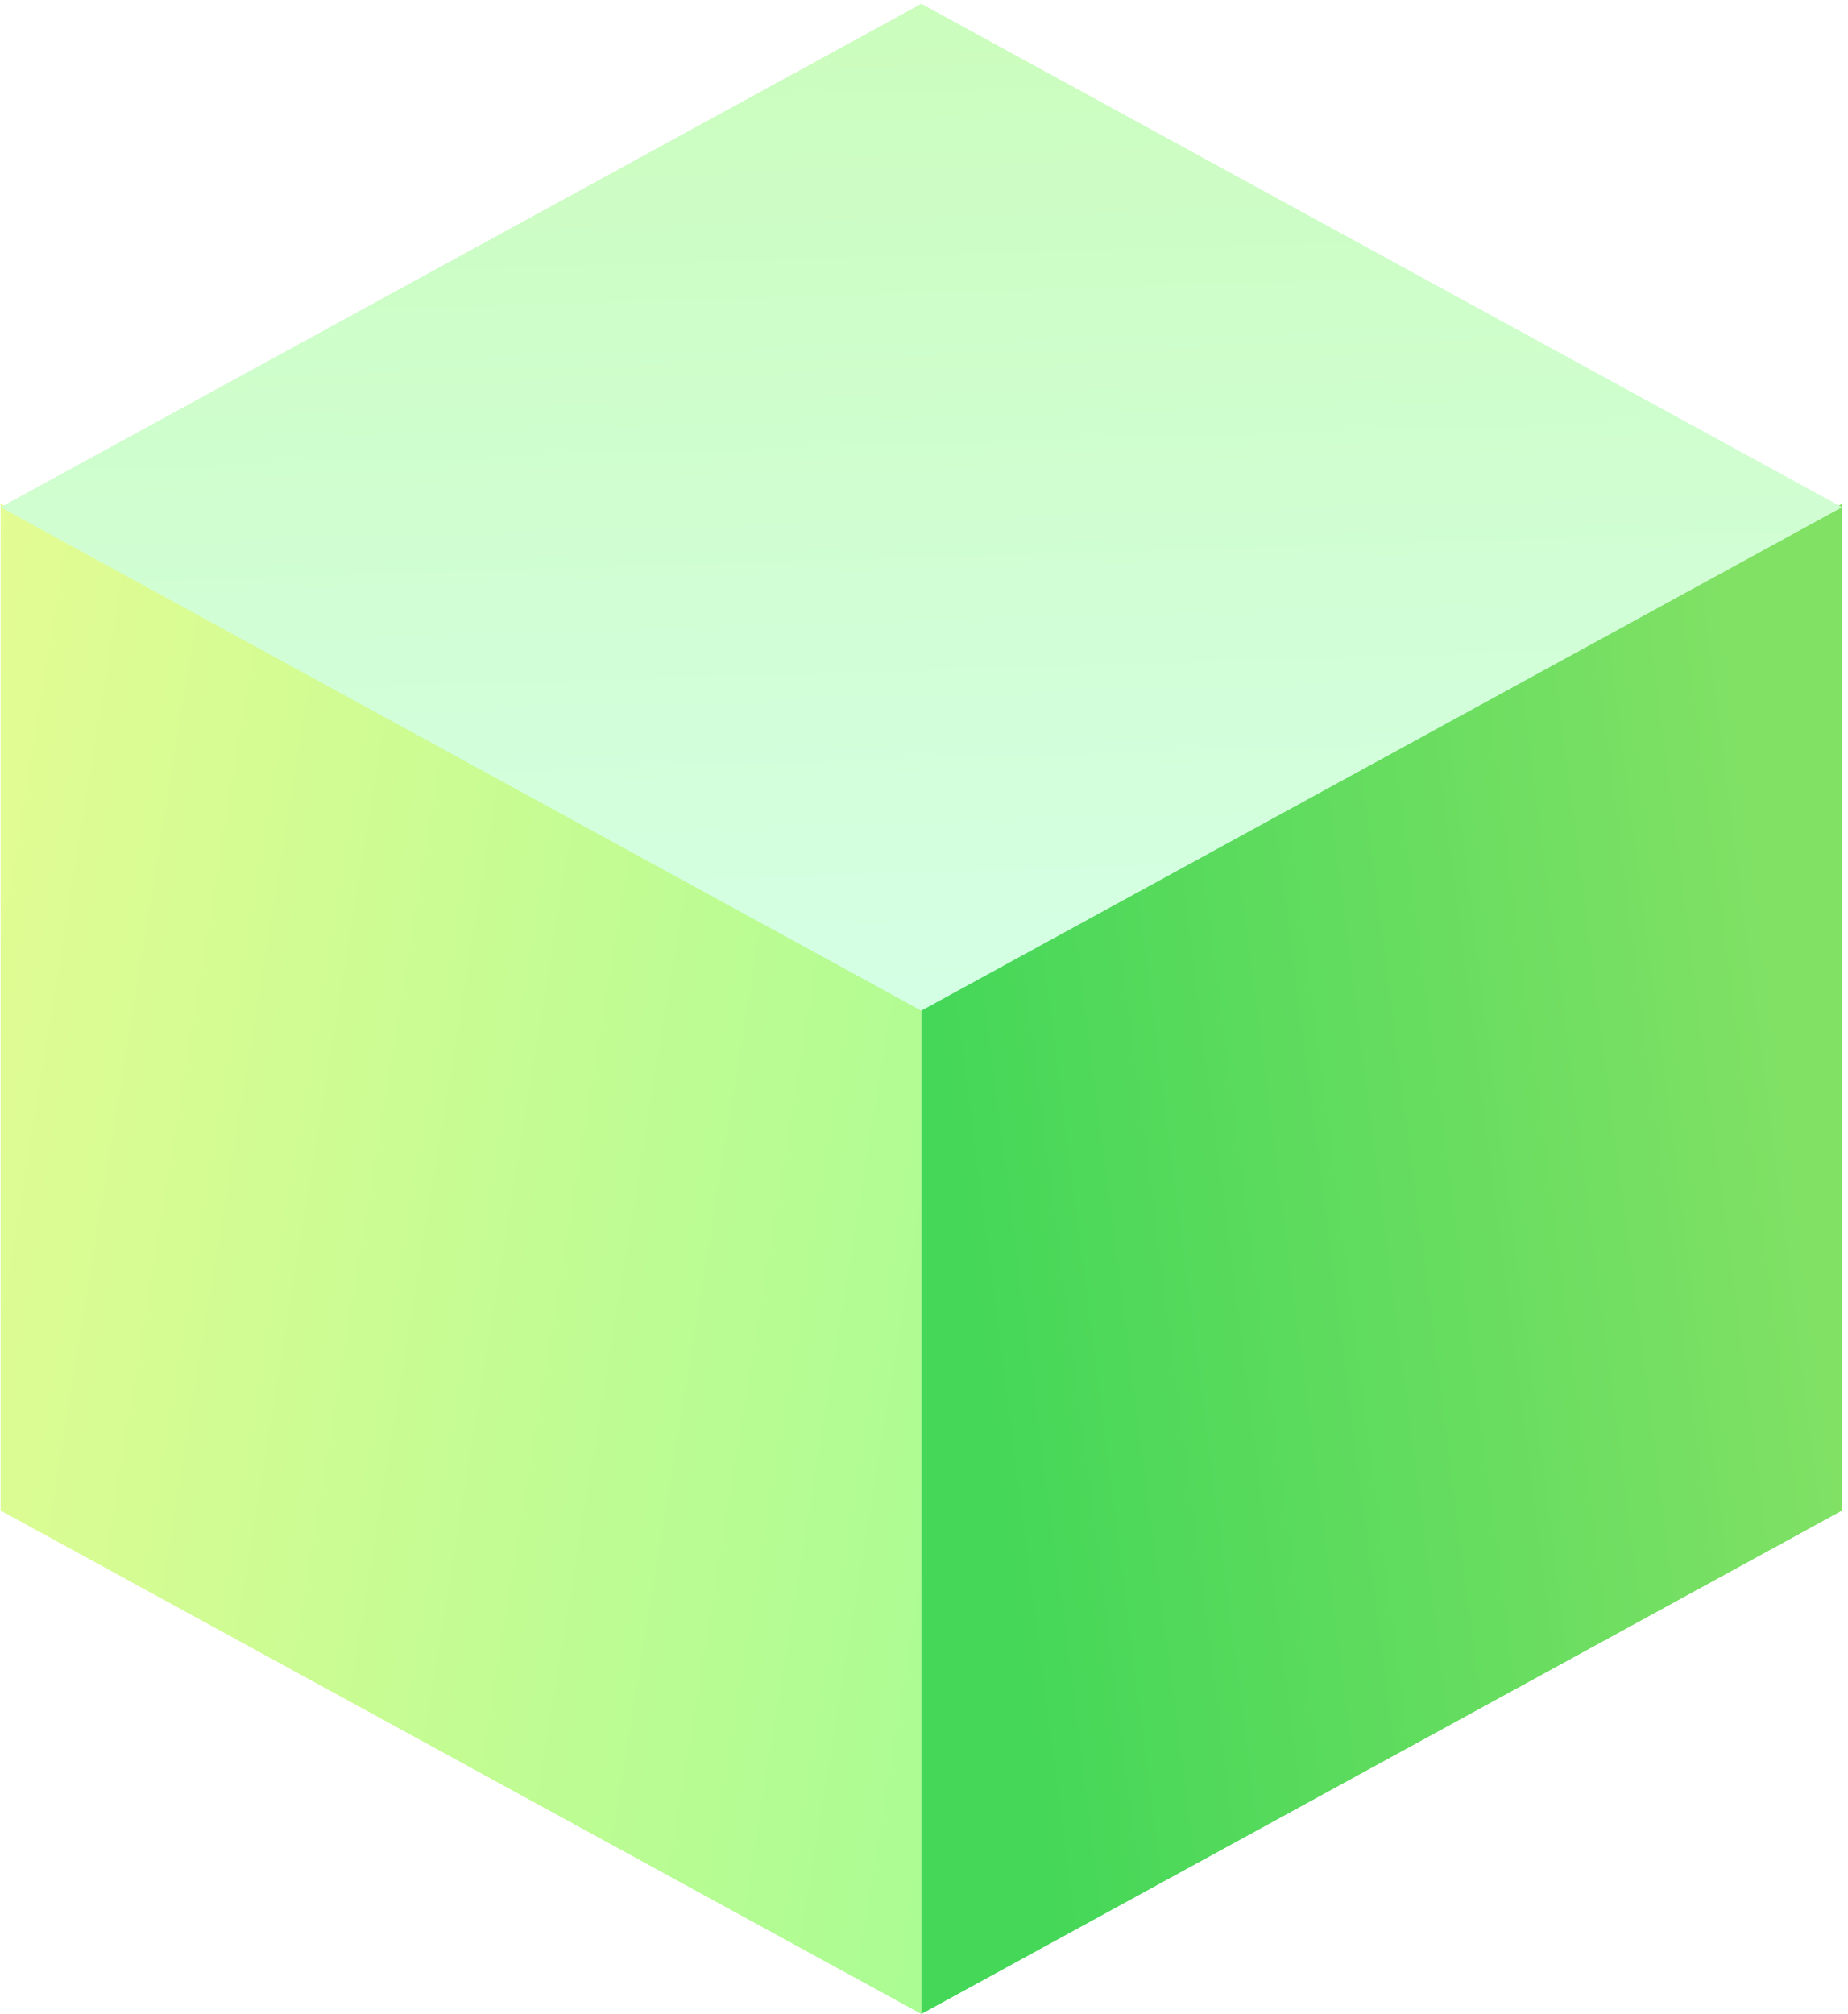
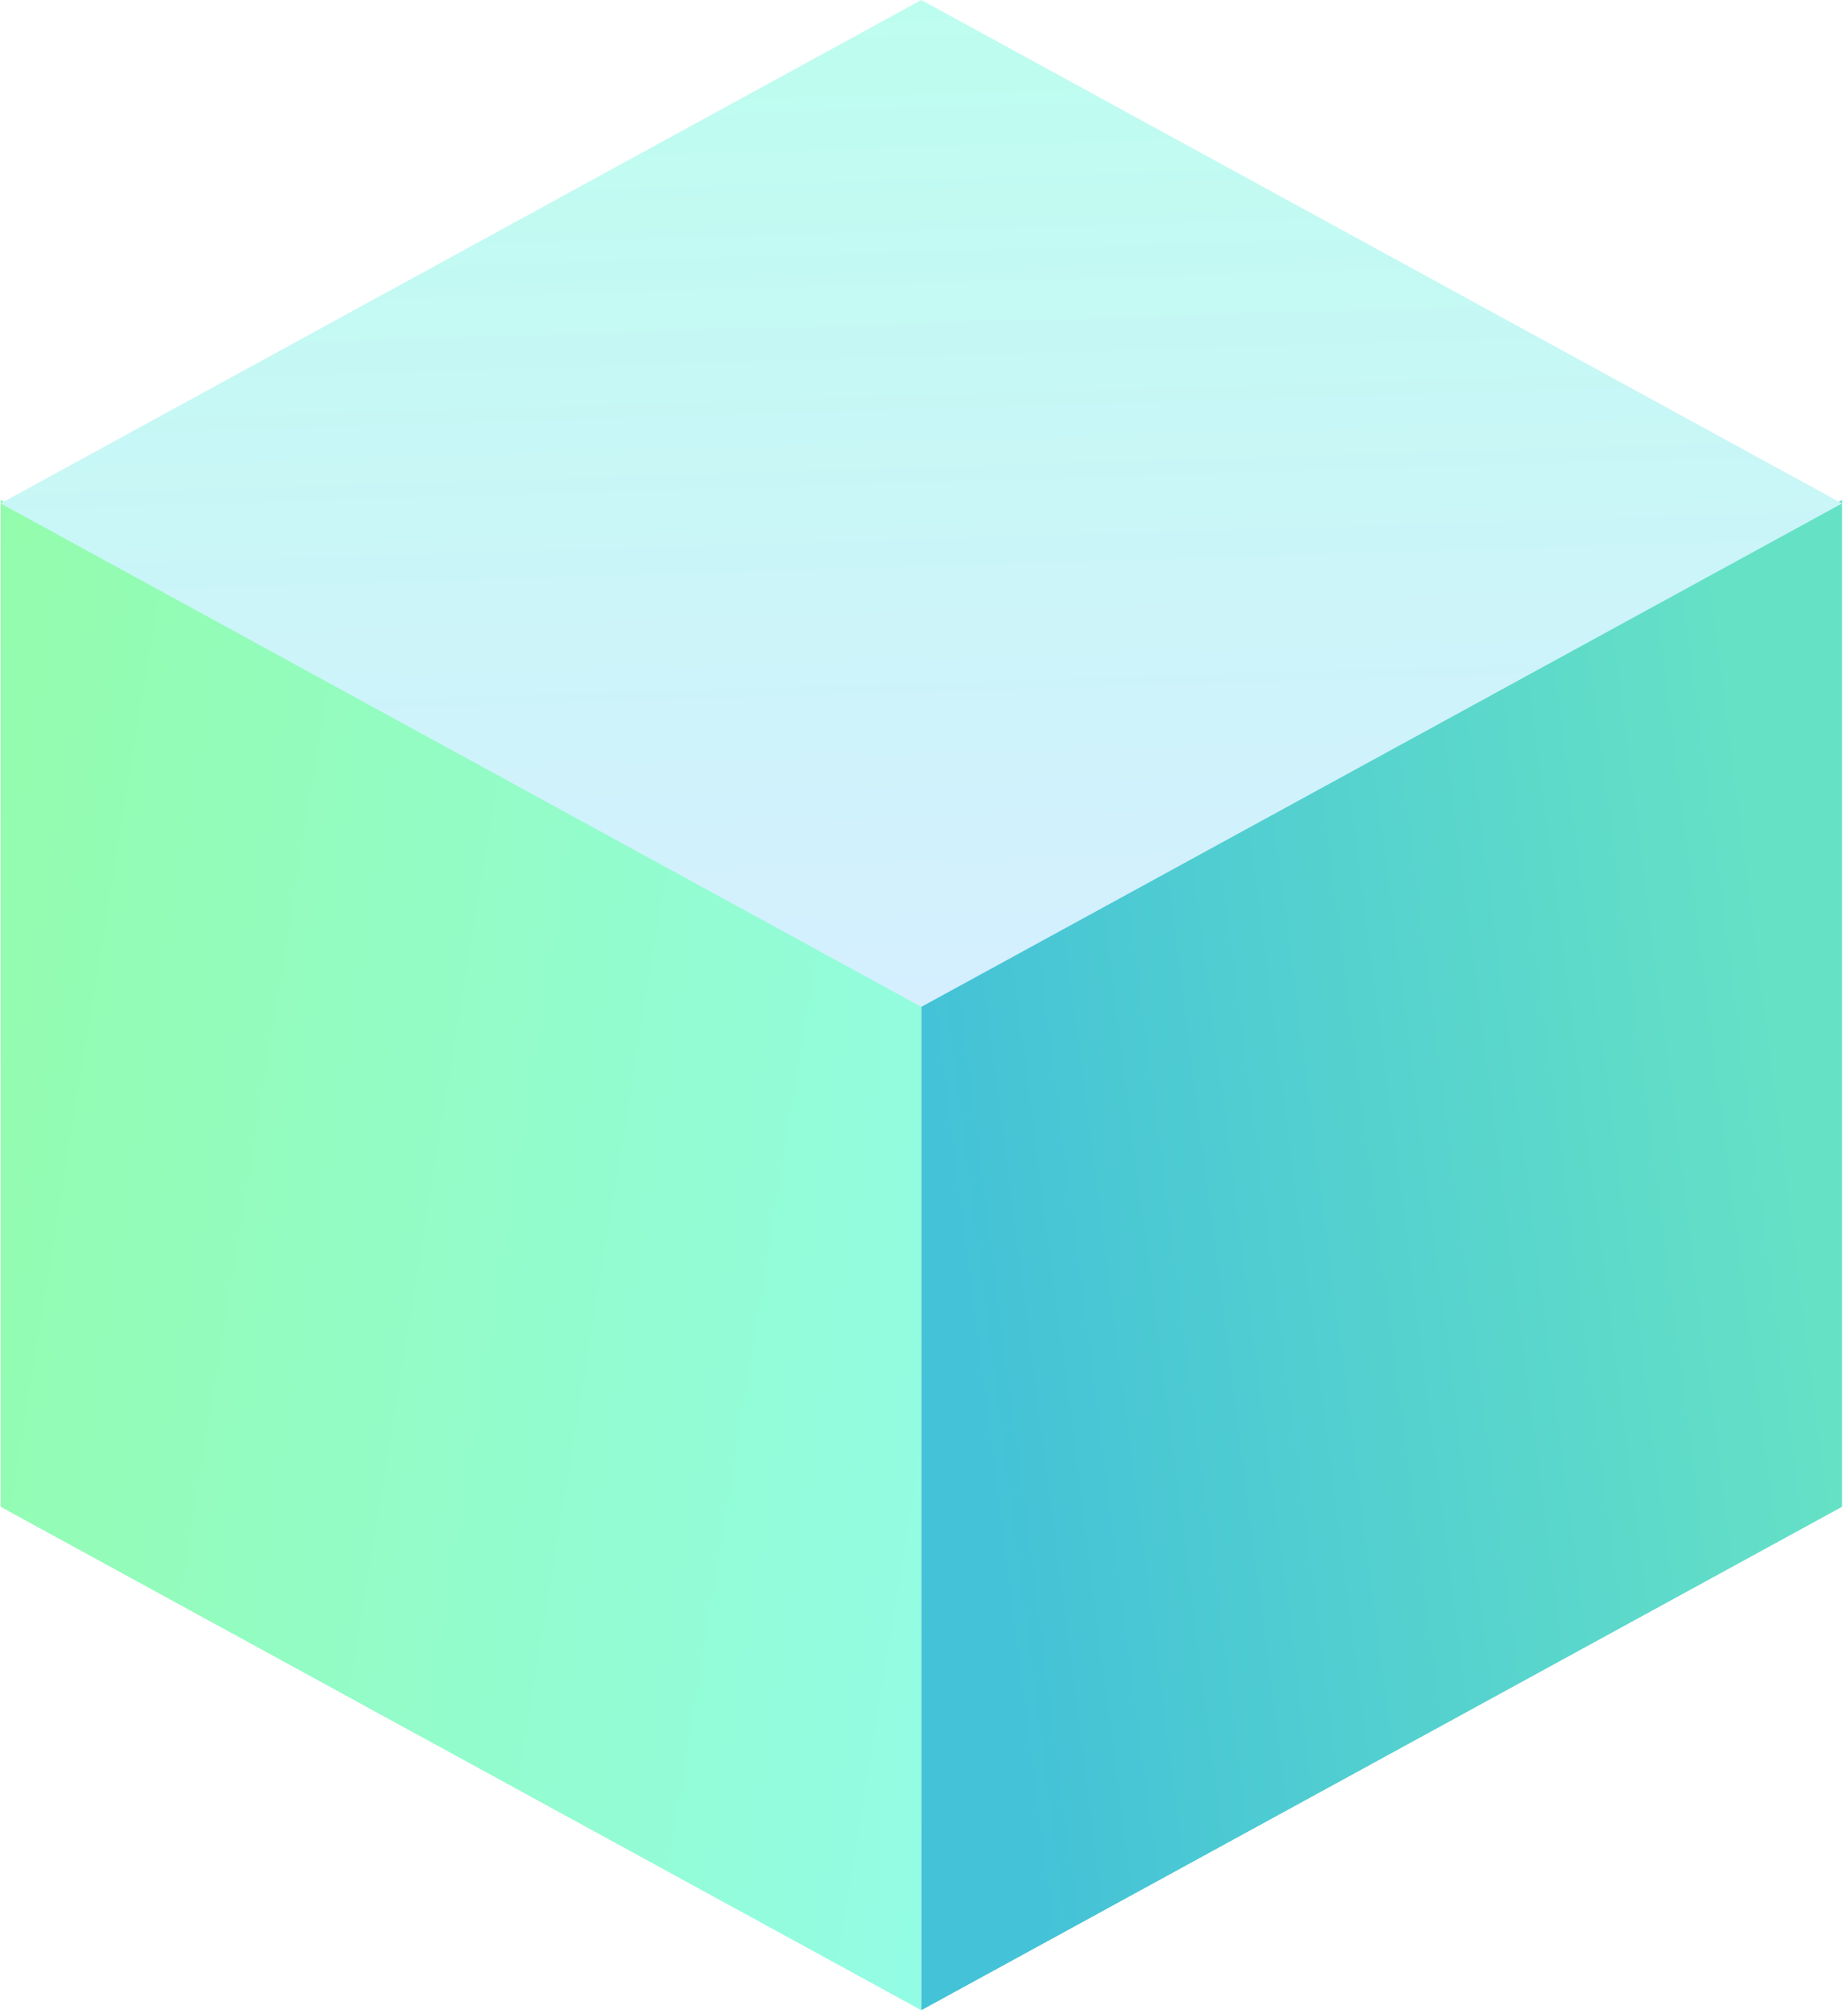
<svg xmlns="http://www.w3.org/2000/svg" width="244" height="266" viewBox="0 0 244 266" fill="none">
-   <path d="M121.689 133.017L0.079 66.526L0.079 199.509L121.689 266L121.689 133.017Z" fill="url(#paint0_linear_467_801)" />
-   <path d="M243.298 66.526L121.688 133.017L121.688 266L243.298 199.509L243.298 66.526Z" fill="url(#paint1_linear_467_801)" />
-   <path d="M243.298 66.991L121.688 0.5L0.078 66.991L121.688 133.483L243.298 66.991Z" fill="url(#paint2_linear_467_801)" />
+   <path d="M121.689 132.517L0.079 66.026L0.079 199.009L121.689 265.5L121.689 132.517Z" fill="url(#paint0_linear_467_797)" />
+   <path d="M243.298 66.026L121.688 132.517L121.688 265.5L243.298 199.009L243.298 66.026Z" fill="url(#paint1_linear_467_797)" />
+   <path d="M243.298 66.491L121.688 0L0.078 66.491L121.688 132.983L243.298 66.491Z" fill="url(#paint2_linear_467_797)" />
  <defs>
-     <linearGradient id="paint0_linear_467_801" x1="0.079" y1="66.526" x2="150.152" y2="90.924" gradientUnits="userSpaceOnUse">
-       <stop stop-color="#E3FC93" />
-       <stop offset="1" stop-color="#AAFC93" />
+     <linearGradient id="paint0_linear_467_797" x1="0.079" y1="66.026" x2="150.152" y2="90.424" gradientUnits="userSpaceOnUse">
+       <stop stop-color="#93FCAC" />
+       <stop offset="1" stop-color="#93FCE5" />
    </linearGradient>
-     <linearGradient id="paint1_linear_467_801" x1="121.688" y1="132.896" x2="232.852" y2="118.623" gradientUnits="userSpaceOnUse">
-       <stop stop-color="#44D758" />
-       <stop offset="1" stop-color="#80E165" />
+     <linearGradient id="paint1_linear_467_797" x1="121.688" y1="132.396" x2="232.852" y2="118.123" gradientUnits="userSpaceOnUse">
+       <stop stop-color="#44C2D7" />
+       <stop offset="1" stop-color="#65E1C6" />
    </linearGradient>
-     <linearGradient id="paint2_linear_467_801" x1="121.611" y1="133.473" x2="117.604" y2="0.593" gradientUnits="userSpaceOnUse">
-       <stop stop-color="#D5FFE5" />
-       <stop offset="1" stop-color="#CBFDBD" />
+     <linearGradient id="paint2_linear_467_797" x1="121.611" y1="132.973" x2="117.604" y2="0.093" gradientUnits="userSpaceOnUse">
+       <stop stop-color="#D5EFFF" />
+       <stop offset="1" stop-color="#BDFDEF" />
    </linearGradient>
  </defs>
</svg>
